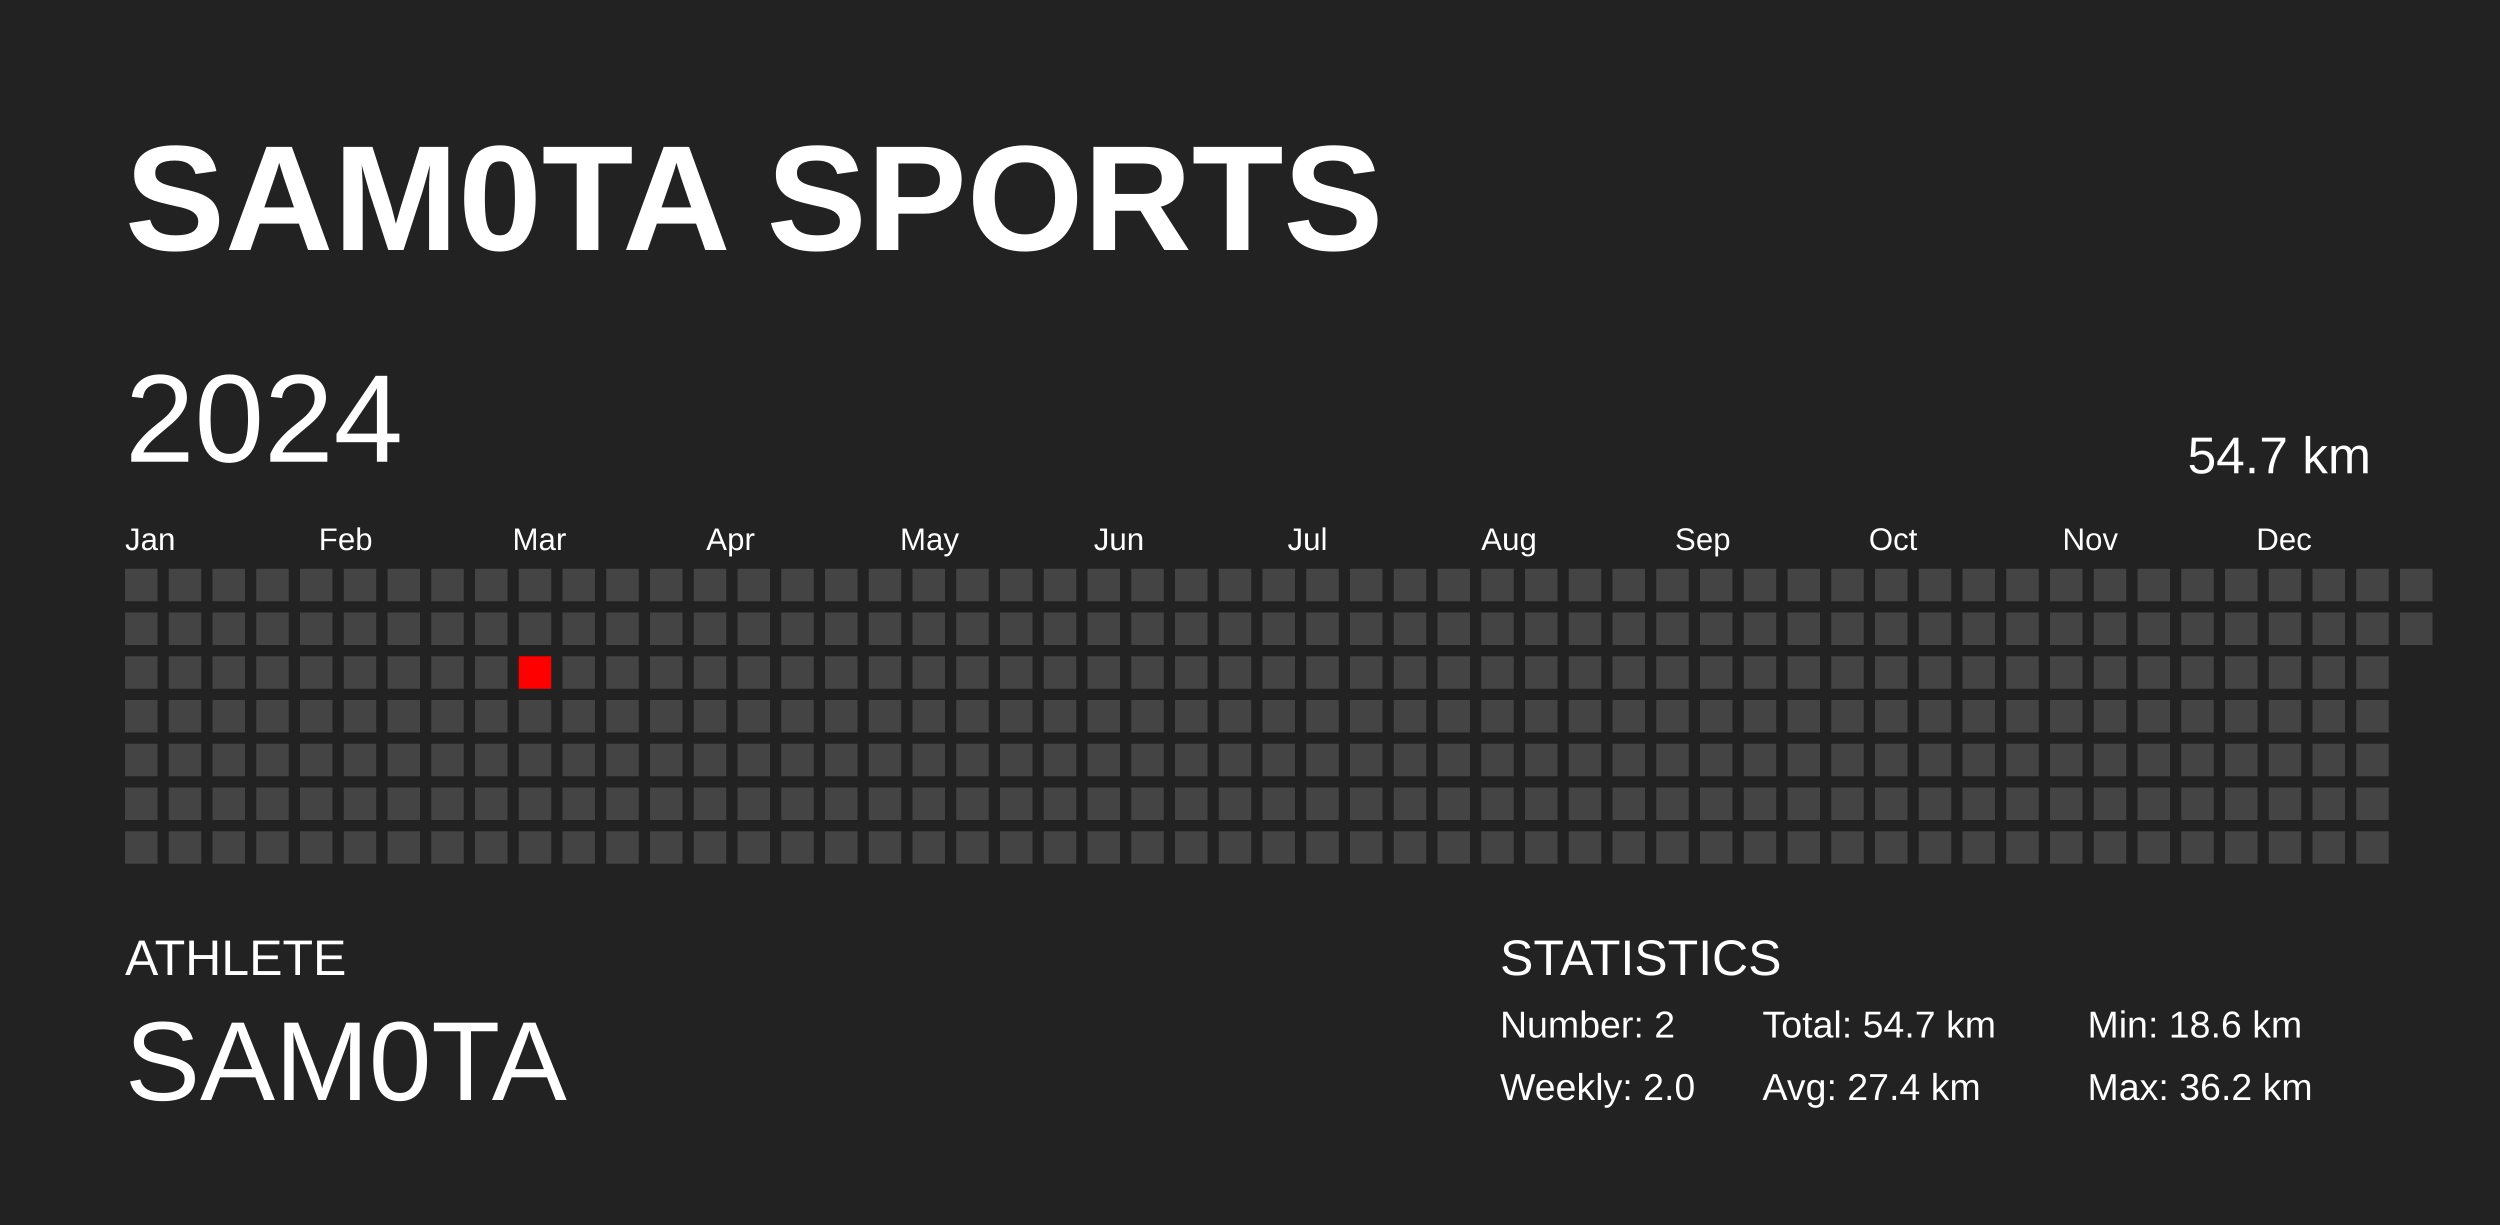
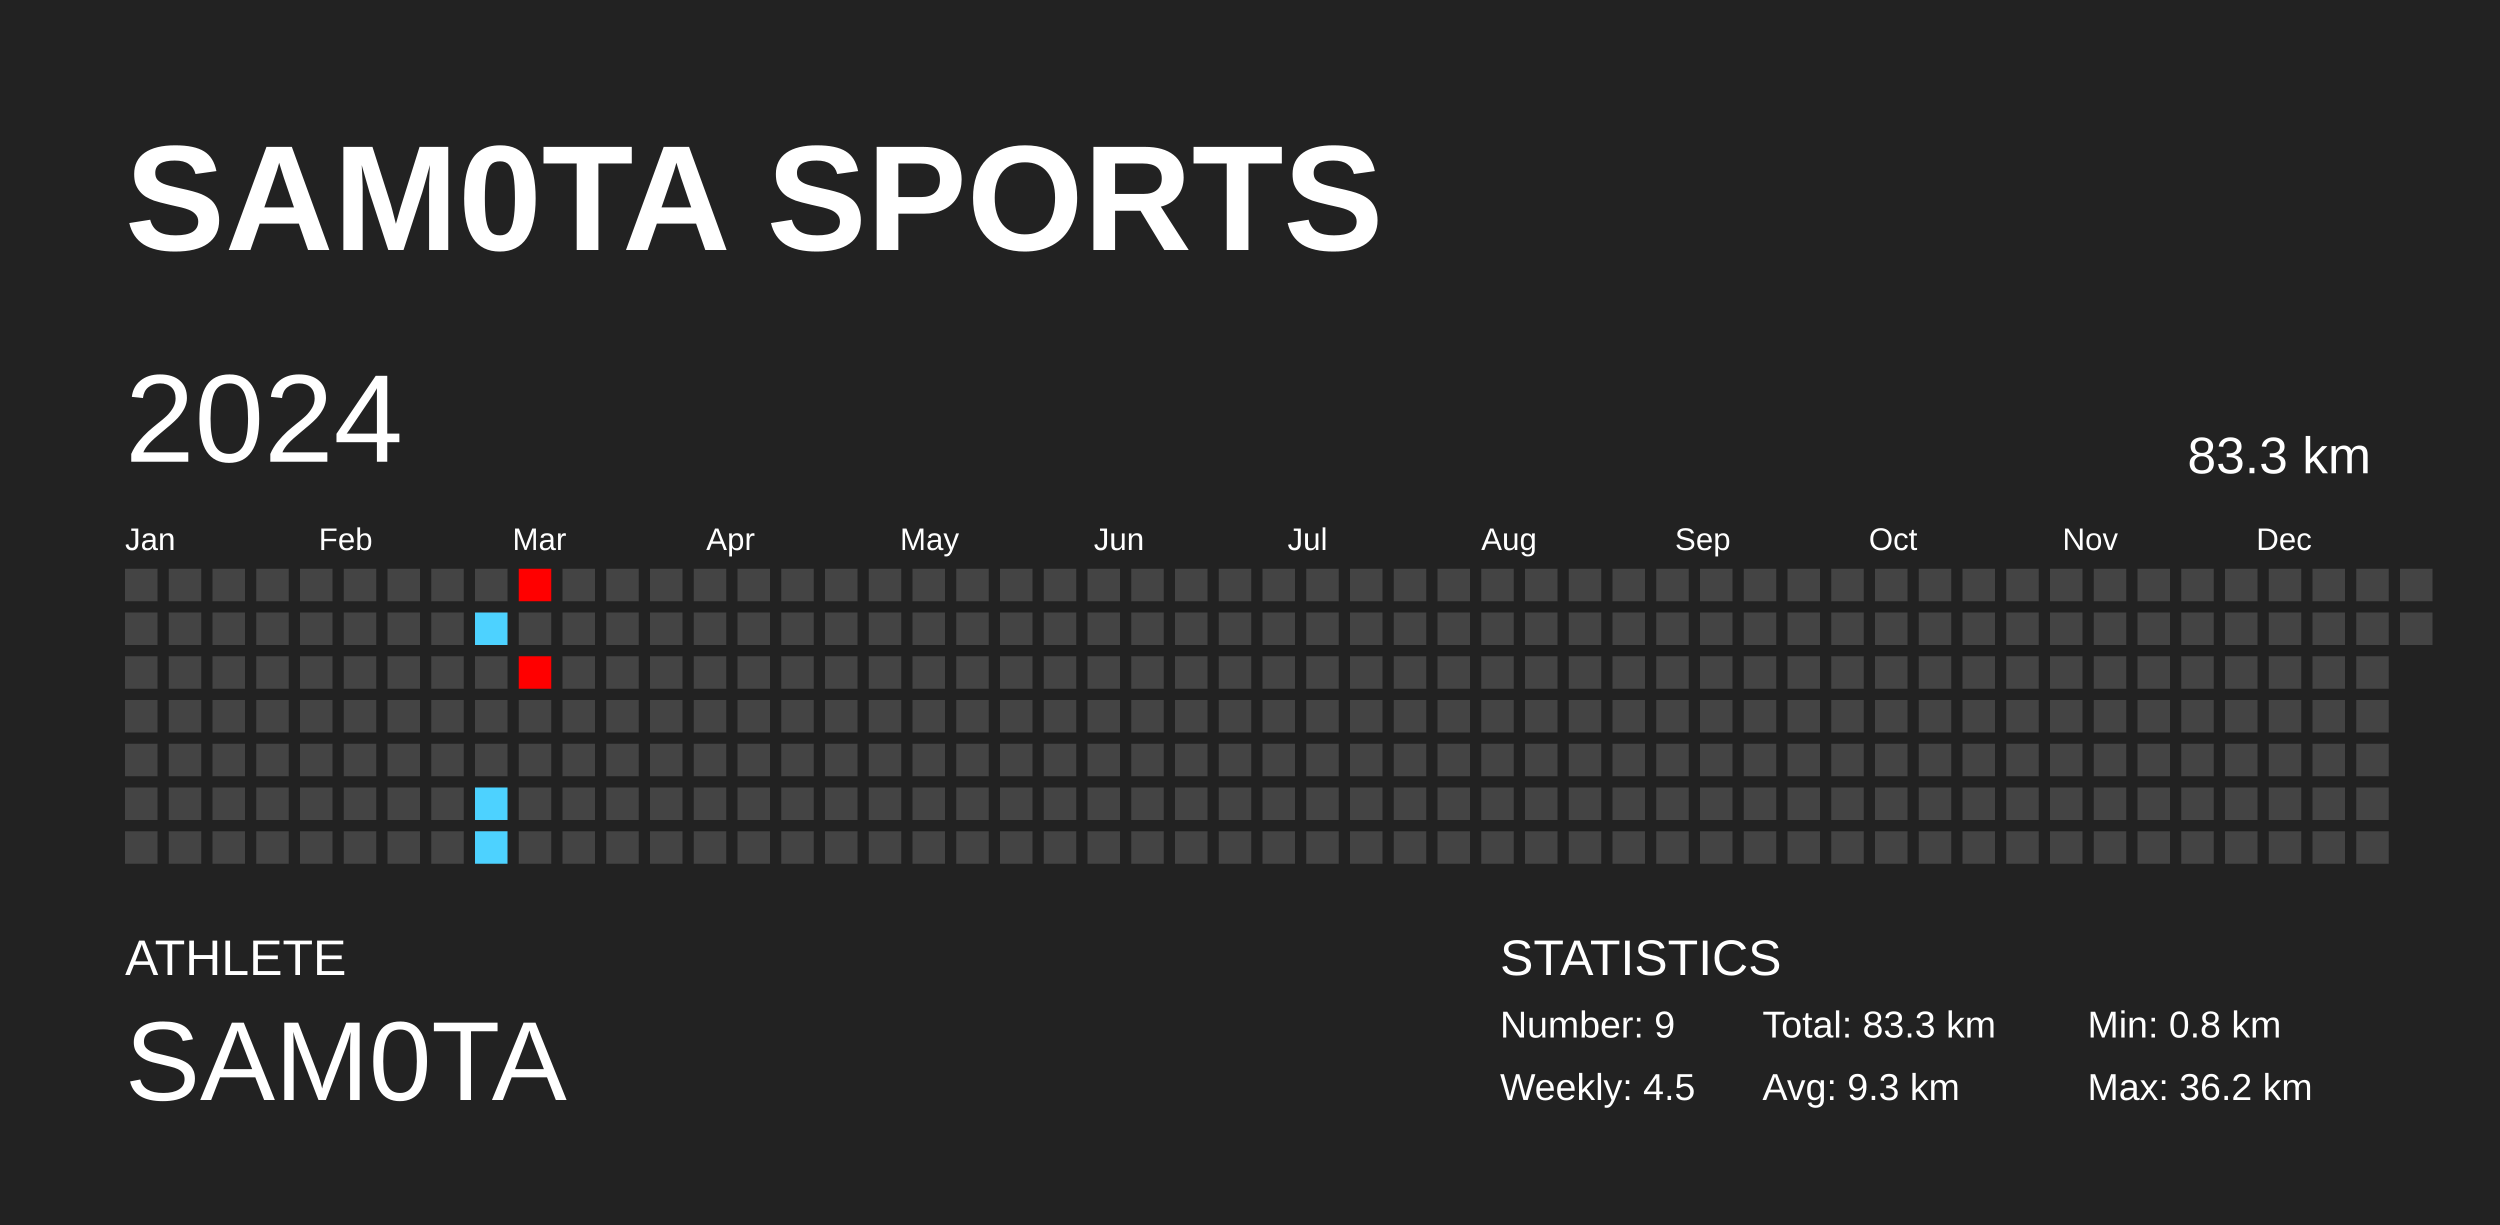
<svg xmlns="http://www.w3.org/2000/svg" baseProfile="full" height="98mm" version="1.1" viewBox="0,0,200,98" width="200mm">
  <defs />
  <rect fill="#222222" height="98" width="200" x="0" y="0" />
  <text fill="#FFFFFF" style="font-size:12px; font-family:Arial; font-weight:bold;" x="10" y="20">SAM0TA SPORTS</text>
  <text fill="#FFFFFF" style="font-size:4px; font-family:Arial" x="10" y="78">ATHLETE</text>
  <text fill="#FFFFFF" style="font-size:9px; font-family:Arial" x="10" y="88">SAM0TA</text>
  <text fill="#FFFFFF" style="font-size:4px; font-family:Arial" x="120" y="78">STATISTICS</text>
-   <text fill="#FFFFFF" style="font-size:3px; font-family:Arial" x="120" y="83">Number: 2</text>
-   <text fill="#FFFFFF" style="font-size:3px; font-family:Arial" x="120" y="88">Weekly: 2.0</text>
-   <text fill="#FFFFFF" style="font-size:3px; font-family:Arial" x="141" y="83">Total: 54.7 km</text>
-   <text fill="#FFFFFF" style="font-size:3px; font-family:Arial" x="141" y="88">Avg: 27.4 km</text>
-   <text fill="#FFFFFF" style="font-size:3px; font-family:Arial" x="167" y="83">Min: 18.6 km</text>
+   <text fill="#FFFFFF" style="font-size:3px; font-family:Arial" x="120" y="83">Number: 9</text>
+   <text fill="#FFFFFF" style="font-size:3px; font-family:Arial" x="120" y="88">Weekly: 4.5</text>
+   <text fill="#FFFFFF" style="font-size:3px; font-family:Arial" x="141" y="83">Total: 83.3 km</text>
+   <text fill="#FFFFFF" style="font-size:3px; font-family:Arial" x="141" y="88">Avg: 9.3 km</text>
+   <text fill="#FFFFFF" style="font-size:3px; font-family:Arial" x="167" y="83">Min: 0.8 km</text>
  <text fill="#FFFFFF" style="font-size:3px; font-family:Arial" x="167" y="88">Max: 36.2 km</text>
  <text dominant-baseline="hanging" fill="#FFFFFF" style="font-size:10.0px; font-family:Arial;" x="10" y="30">2024</text>
-   <text dominant-baseline="hanging" fill="#FFFFFF" style="font-size:4.125px; font-family:Arial;" x="175" y="35">54.7 km</text>
+   <text dominant-baseline="hanging" fill="#FFFFFF" style="font-size:4.125px; font-family:Arial;" x="175" y="35">83.3 km</text>
  <text fill="#FFFFFF" style="font-size:2.5px; font-family:Arial" x="10.0" y="44">Jan</text>
  <text fill="#FFFFFF" style="font-size:2.5px; font-family:Arial" x="25.5" y="44">Feb</text>
  <text fill="#FFFFFF" style="font-size:2.5px; font-family:Arial" x="41.0" y="44">Mar</text>
  <text fill="#FFFFFF" style="font-size:2.5px; font-family:Arial" x="56.5" y="44">Apr</text>
  <text fill="#FFFFFF" style="font-size:2.5px; font-family:Arial" x="72.0" y="44">May</text>
  <text fill="#FFFFFF" style="font-size:2.5px; font-family:Arial" x="87.5" y="44">Jun</text>
  <text fill="#FFFFFF" style="font-size:2.5px; font-family:Arial" x="103.0" y="44">Jul</text>
  <text fill="#FFFFFF" style="font-size:2.5px; font-family:Arial" x="118.5" y="44">Aug</text>
  <text fill="#FFFFFF" style="font-size:2.5px; font-family:Arial" x="134.0" y="44">Sep</text>
  <text fill="#FFFFFF" style="font-size:2.5px; font-family:Arial" x="149.5" y="44">Oct</text>
  <text fill="#FFFFFF" style="font-size:2.5px; font-family:Arial" x="165.0" y="44">Nov</text>
  <text fill="#FFFFFF" style="font-size:2.5px; font-family:Arial" x="180.5" y="44">Dec</text>
  <rect fill="#444444" height="2.6" width="2.6" x="10.0" y="45.5" />
  <rect fill="#444444" height="2.6" width="2.6" x="10.0" y="49.0" />
  <rect fill="#444444" height="2.6" width="2.6" x="10.0" y="52.5" />
  <rect fill="#444444" height="2.6" width="2.6" x="10.0" y="56.0" />
  <rect fill="#444444" height="2.6" width="2.6" x="10.0" y="59.5" />
  <rect fill="#444444" height="2.6" width="2.6" x="10.0" y="63.0" />
  <rect fill="#444444" height="2.6" width="2.6" x="10.0" y="66.5" />
  <rect fill="#444444" height="2.6" width="2.6" x="13.5" y="45.5" />
  <rect fill="#444444" height="2.6" width="2.6" x="13.5" y="49.0" />
  <rect fill="#444444" height="2.6" width="2.6" x="13.5" y="52.5" />
  <rect fill="#444444" height="2.6" width="2.6" x="13.5" y="56.0" />
  <rect fill="#444444" height="2.6" width="2.6" x="13.5" y="59.5" />
  <rect fill="#444444" height="2.6" width="2.6" x="13.5" y="63.0" />
  <rect fill="#444444" height="2.6" width="2.6" x="13.5" y="66.5" />
  <rect fill="#444444" height="2.6" width="2.6" x="17.0" y="45.5" />
  <rect fill="#444444" height="2.6" width="2.6" x="17.0" y="49.0" />
  <rect fill="#444444" height="2.6" width="2.6" x="17.0" y="52.5" />
  <rect fill="#444444" height="2.6" width="2.6" x="17.0" y="56.0" />
  <rect fill="#444444" height="2.6" width="2.6" x="17.0" y="59.5" />
  <rect fill="#444444" height="2.6" width="2.6" x="17.0" y="63.0" />
  <rect fill="#444444" height="2.6" width="2.6" x="17.0" y="66.5" />
  <rect fill="#444444" height="2.6" width="2.6" x="20.5" y="45.5" />
  <rect fill="#444444" height="2.6" width="2.6" x="20.5" y="49.0" />
  <rect fill="#444444" height="2.6" width="2.6" x="20.5" y="52.5" />
  <rect fill="#444444" height="2.6" width="2.6" x="20.5" y="56.0" />
  <rect fill="#444444" height="2.6" width="2.6" x="20.5" y="59.5" />
  <rect fill="#444444" height="2.6" width="2.6" x="20.5" y="63.0" />
  <rect fill="#444444" height="2.6" width="2.6" x="20.5" y="66.5" />
  <rect fill="#444444" height="2.6" width="2.6" x="24.0" y="45.5" />
  <rect fill="#444444" height="2.6" width="2.6" x="24.0" y="49.0" />
  <rect fill="#444444" height="2.6" width="2.6" x="24.0" y="52.5" />
  <rect fill="#444444" height="2.6" width="2.6" x="24.0" y="56.0" />
  <rect fill="#444444" height="2.6" width="2.6" x="24.0" y="59.5" />
  <rect fill="#444444" height="2.6" width="2.6" x="24.0" y="63.0" />
  <rect fill="#444444" height="2.6" width="2.6" x="24.0" y="66.5" />
  <rect fill="#444444" height="2.6" width="2.6" x="27.5" y="45.5" />
  <rect fill="#444444" height="2.6" width="2.6" x="27.5" y="49.0" />
  <rect fill="#444444" height="2.6" width="2.6" x="27.5" y="52.5" />
  <rect fill="#444444" height="2.6" width="2.6" x="27.5" y="56.0" />
  <rect fill="#444444" height="2.6" width="2.6" x="27.5" y="59.5" />
  <rect fill="#444444" height="2.6" width="2.6" x="27.5" y="63.0" />
  <rect fill="#444444" height="2.6" width="2.6" x="27.5" y="66.5" />
  <rect fill="#444444" height="2.6" width="2.6" x="31.0" y="45.5" />
  <rect fill="#444444" height="2.6" width="2.6" x="31.0" y="49.0" />
  <rect fill="#444444" height="2.6" width="2.6" x="31.0" y="52.5" />
  <rect fill="#444444" height="2.6" width="2.6" x="31.0" y="56.0" />
  <rect fill="#444444" height="2.6" width="2.6" x="31.0" y="59.5" />
  <rect fill="#444444" height="2.6" width="2.6" x="31.0" y="63.0" />
  <rect fill="#444444" height="2.6" width="2.6" x="31.0" y="66.5" />
  <rect fill="#444444" height="2.6" width="2.6" x="34.5" y="45.5" />
  <rect fill="#444444" height="2.6" width="2.6" x="34.5" y="49.0" />
  <rect fill="#444444" height="2.6" width="2.6" x="34.5" y="52.5" />
  <rect fill="#444444" height="2.6" width="2.6" x="34.5" y="56.0" />
  <rect fill="#444444" height="2.6" width="2.6" x="34.5" y="59.5" />
  <rect fill="#444444" height="2.6" width="2.6" x="34.5" y="63.0" />
  <rect fill="#444444" height="2.6" width="2.6" x="34.5" y="66.5" />
  <rect fill="#444444" height="2.6" width="2.6" x="38.0" y="45.5" />
-   <rect fill="#444444" height="2.6" width="2.6" x="38.0" y="49.0" />
+   <rect fill="#4dd2ff" height="2.6" width="2.6" x="38.0" y="49.0" />
  <rect fill="#444444" height="2.6" width="2.6" x="38.0" y="52.5" />
  <rect fill="#444444" height="2.6" width="2.6" x="38.0" y="56.0" />
  <rect fill="#444444" height="2.6" width="2.6" x="38.0" y="59.5" />
-   <rect fill="#444444" height="2.6" width="2.6" x="38.0" y="63.0" />
-   <rect fill="#444444" height="2.6" width="2.6" x="38.0" y="66.5" />
-   <rect fill="#444444" height="2.6" width="2.6" x="41.5" y="45.5" />
+   <rect fill="#4dd2ff" height="2.6" width="2.6" x="38.0" y="63.0" />
+   <rect fill="#4dd2ff" height="2.6" width="2.6" x="38.0" y="66.5" />
+   <rect fill="red" height="2.6" width="2.6" x="41.5" y="45.5" />
  <rect fill="#444444" height="2.6" width="2.6" x="41.5" y="49.0" />
  <rect fill="red" height="2.6" width="2.6" x="41.5" y="52.5" />
  <rect fill="#444444" height="2.6" width="2.6" x="41.5" y="56.0" />
  <rect fill="#444444" height="2.6" width="2.6" x="41.5" y="59.5" />
  <rect fill="#444444" height="2.6" width="2.6" x="41.5" y="63.0" />
  <rect fill="#444444" height="2.6" width="2.6" x="41.5" y="66.5" />
  <rect fill="#444444" height="2.6" width="2.6" x="45.0" y="45.5" />
  <rect fill="#444444" height="2.6" width="2.6" x="45.0" y="49.0" />
  <rect fill="#444444" height="2.6" width="2.6" x="45.0" y="52.5" />
  <rect fill="#444444" height="2.6" width="2.6" x="45.0" y="56.0" />
  <rect fill="#444444" height="2.6" width="2.6" x="45.0" y="59.5" />
  <rect fill="#444444" height="2.6" width="2.6" x="45.0" y="63.0" />
  <rect fill="#444444" height="2.6" width="2.6" x="45.0" y="66.5" />
  <rect fill="#444444" height="2.6" width="2.6" x="48.5" y="45.5" />
  <rect fill="#444444" height="2.6" width="2.6" x="48.5" y="49.0" />
  <rect fill="#444444" height="2.6" width="2.6" x="48.5" y="52.5" />
  <rect fill="#444444" height="2.6" width="2.6" x="48.5" y="56.0" />
  <rect fill="#444444" height="2.6" width="2.6" x="48.5" y="59.5" />
  <rect fill="#444444" height="2.6" width="2.6" x="48.5" y="63.0" />
  <rect fill="#444444" height="2.6" width="2.6" x="48.5" y="66.5" />
  <rect fill="#444444" height="2.6" width="2.6" x="52.0" y="45.5" />
  <rect fill="#444444" height="2.6" width="2.6" x="52.0" y="49.0" />
  <rect fill="#444444" height="2.6" width="2.6" x="52.0" y="52.5" />
  <rect fill="#444444" height="2.6" width="2.6" x="52.0" y="56.0" />
  <rect fill="#444444" height="2.6" width="2.6" x="52.0" y="59.5" />
  <rect fill="#444444" height="2.6" width="2.6" x="52.0" y="63.0" />
  <rect fill="#444444" height="2.6" width="2.6" x="52.0" y="66.5" />
  <rect fill="#444444" height="2.6" width="2.6" x="55.5" y="45.5" />
  <rect fill="#444444" height="2.6" width="2.6" x="55.5" y="49.0" />
  <rect fill="#444444" height="2.6" width="2.6" x="55.5" y="52.5" />
  <rect fill="#444444" height="2.6" width="2.6" x="55.5" y="56.0" />
  <rect fill="#444444" height="2.6" width="2.6" x="55.5" y="59.5" />
  <rect fill="#444444" height="2.6" width="2.6" x="55.5" y="63.0" />
  <rect fill="#444444" height="2.6" width="2.6" x="55.5" y="66.5" />
  <rect fill="#444444" height="2.6" width="2.6" x="59.0" y="45.5" />
  <rect fill="#444444" height="2.6" width="2.6" x="59.0" y="49.0" />
  <rect fill="#444444" height="2.6" width="2.6" x="59.0" y="52.5" />
  <rect fill="#444444" height="2.6" width="2.6" x="59.0" y="56.0" />
  <rect fill="#444444" height="2.6" width="2.6" x="59.0" y="59.5" />
  <rect fill="#444444" height="2.6" width="2.6" x="59.0" y="63.0" />
  <rect fill="#444444" height="2.6" width="2.6" x="59.0" y="66.5" />
  <rect fill="#444444" height="2.6" width="2.6" x="62.5" y="45.5" />
  <rect fill="#444444" height="2.6" width="2.6" x="62.5" y="49.0" />
  <rect fill="#444444" height="2.6" width="2.6" x="62.5" y="52.5" />
  <rect fill="#444444" height="2.6" width="2.6" x="62.5" y="56.0" />
  <rect fill="#444444" height="2.6" width="2.6" x="62.5" y="59.5" />
  <rect fill="#444444" height="2.6" width="2.6" x="62.5" y="63.0" />
  <rect fill="#444444" height="2.6" width="2.6" x="62.5" y="66.5" />
  <rect fill="#444444" height="2.6" width="2.6" x="66.0" y="45.5" />
  <rect fill="#444444" height="2.6" width="2.6" x="66.0" y="49.0" />
  <rect fill="#444444" height="2.6" width="2.6" x="66.0" y="52.5" />
  <rect fill="#444444" height="2.6" width="2.6" x="66.0" y="56.0" />
  <rect fill="#444444" height="2.6" width="2.6" x="66.0" y="59.5" />
  <rect fill="#444444" height="2.6" width="2.6" x="66.0" y="63.0" />
  <rect fill="#444444" height="2.6" width="2.6" x="66.0" y="66.5" />
  <rect fill="#444444" height="2.6" width="2.6" x="69.5" y="45.5" />
  <rect fill="#444444" height="2.6" width="2.6" x="69.5" y="49.0" />
  <rect fill="#444444" height="2.6" width="2.6" x="69.5" y="52.5" />
  <rect fill="#444444" height="2.6" width="2.6" x="69.5" y="56.0" />
  <rect fill="#444444" height="2.6" width="2.6" x="69.5" y="59.5" />
  <rect fill="#444444" height="2.6" width="2.6" x="69.5" y="63.0" />
  <rect fill="#444444" height="2.6" width="2.6" x="69.5" y="66.5" />
  <rect fill="#444444" height="2.6" width="2.6" x="73.0" y="45.5" />
  <rect fill="#444444" height="2.6" width="2.6" x="73.0" y="49.0" />
  <rect fill="#444444" height="2.6" width="2.6" x="73.0" y="52.5" />
  <rect fill="#444444" height="2.6" width="2.6" x="73.0" y="56.0" />
  <rect fill="#444444" height="2.6" width="2.6" x="73.0" y="59.5" />
  <rect fill="#444444" height="2.6" width="2.6" x="73.0" y="63.0" />
  <rect fill="#444444" height="2.6" width="2.6" x="73.0" y="66.5" />
  <rect fill="#444444" height="2.6" width="2.6" x="76.5" y="45.5" />
  <rect fill="#444444" height="2.6" width="2.6" x="76.5" y="49.0" />
  <rect fill="#444444" height="2.6" width="2.6" x="76.5" y="52.5" />
  <rect fill="#444444" height="2.6" width="2.6" x="76.5" y="56.0" />
  <rect fill="#444444" height="2.6" width="2.6" x="76.5" y="59.5" />
  <rect fill="#444444" height="2.6" width="2.6" x="76.5" y="63.0" />
  <rect fill="#444444" height="2.6" width="2.6" x="76.5" y="66.5" />
  <rect fill="#444444" height="2.6" width="2.6" x="80.0" y="45.5" />
  <rect fill="#444444" height="2.6" width="2.6" x="80.0" y="49.0" />
  <rect fill="#444444" height="2.6" width="2.6" x="80.0" y="52.5" />
  <rect fill="#444444" height="2.6" width="2.6" x="80.0" y="56.0" />
  <rect fill="#444444" height="2.6" width="2.6" x="80.0" y="59.5" />
  <rect fill="#444444" height="2.6" width="2.6" x="80.0" y="63.0" />
  <rect fill="#444444" height="2.6" width="2.6" x="80.0" y="66.5" />
  <rect fill="#444444" height="2.6" width="2.6" x="83.5" y="45.5" />
  <rect fill="#444444" height="2.6" width="2.6" x="83.5" y="49.0" />
  <rect fill="#444444" height="2.6" width="2.6" x="83.5" y="52.5" />
  <rect fill="#444444" height="2.6" width="2.6" x="83.5" y="56.0" />
  <rect fill="#444444" height="2.6" width="2.6" x="83.5" y="59.5" />
  <rect fill="#444444" height="2.6" width="2.6" x="83.5" y="63.0" />
  <rect fill="#444444" height="2.6" width="2.6" x="83.5" y="66.5" />
  <rect fill="#444444" height="2.6" width="2.6" x="87.0" y="45.5" />
  <rect fill="#444444" height="2.6" width="2.6" x="87.0" y="49.0" />
  <rect fill="#444444" height="2.6" width="2.6" x="87.0" y="52.5" />
  <rect fill="#444444" height="2.6" width="2.6" x="87.0" y="56.0" />
  <rect fill="#444444" height="2.6" width="2.6" x="87.0" y="59.5" />
  <rect fill="#444444" height="2.6" width="2.6" x="87.0" y="63.0" />
  <rect fill="#444444" height="2.6" width="2.6" x="87.0" y="66.5" />
  <rect fill="#444444" height="2.6" width="2.6" x="90.5" y="45.5" />
  <rect fill="#444444" height="2.6" width="2.6" x="90.5" y="49.0" />
  <rect fill="#444444" height="2.6" width="2.6" x="90.5" y="52.5" />
  <rect fill="#444444" height="2.6" width="2.6" x="90.5" y="56.0" />
  <rect fill="#444444" height="2.6" width="2.6" x="90.5" y="59.5" />
  <rect fill="#444444" height="2.6" width="2.6" x="90.5" y="63.0" />
  <rect fill="#444444" height="2.6" width="2.6" x="90.5" y="66.5" />
  <rect fill="#444444" height="2.6" width="2.6" x="94.0" y="45.5" />
  <rect fill="#444444" height="2.6" width="2.6" x="94.0" y="49.0" />
  <rect fill="#444444" height="2.6" width="2.6" x="94.0" y="52.5" />
  <rect fill="#444444" height="2.6" width="2.6" x="94.0" y="56.0" />
  <rect fill="#444444" height="2.6" width="2.6" x="94.0" y="59.5" />
  <rect fill="#444444" height="2.6" width="2.6" x="94.0" y="63.0" />
  <rect fill="#444444" height="2.6" width="2.6" x="94.0" y="66.5" />
  <rect fill="#444444" height="2.6" width="2.6" x="97.5" y="45.5" />
  <rect fill="#444444" height="2.6" width="2.6" x="97.5" y="49.0" />
  <rect fill="#444444" height="2.6" width="2.6" x="97.5" y="52.5" />
  <rect fill="#444444" height="2.6" width="2.6" x="97.5" y="56.0" />
  <rect fill="#444444" height="2.6" width="2.6" x="97.5" y="59.5" />
  <rect fill="#444444" height="2.6" width="2.6" x="97.5" y="63.0" />
  <rect fill="#444444" height="2.6" width="2.6" x="97.5" y="66.5" />
  <rect fill="#444444" height="2.6" width="2.6" x="101.0" y="45.5" />
  <rect fill="#444444" height="2.6" width="2.6" x="101.0" y="49.0" />
  <rect fill="#444444" height="2.6" width="2.6" x="101.0" y="52.5" />
  <rect fill="#444444" height="2.6" width="2.6" x="101.0" y="56.0" />
  <rect fill="#444444" height="2.6" width="2.6" x="101.0" y="59.5" />
  <rect fill="#444444" height="2.6" width="2.6" x="101.0" y="63.0" />
  <rect fill="#444444" height="2.6" width="2.6" x="101.0" y="66.5" />
  <rect fill="#444444" height="2.6" width="2.6" x="104.5" y="45.5" />
  <rect fill="#444444" height="2.6" width="2.6" x="104.5" y="49.0" />
  <rect fill="#444444" height="2.6" width="2.6" x="104.5" y="52.5" />
  <rect fill="#444444" height="2.6" width="2.6" x="104.5" y="56.0" />
  <rect fill="#444444" height="2.6" width="2.6" x="104.5" y="59.5" />
  <rect fill="#444444" height="2.6" width="2.6" x="104.5" y="63.0" />
  <rect fill="#444444" height="2.6" width="2.6" x="104.5" y="66.5" />
  <rect fill="#444444" height="2.6" width="2.6" x="108.0" y="45.5" />
  <rect fill="#444444" height="2.6" width="2.6" x="108.0" y="49.0" />
  <rect fill="#444444" height="2.6" width="2.6" x="108.0" y="52.5" />
  <rect fill="#444444" height="2.6" width="2.6" x="108.0" y="56.0" />
  <rect fill="#444444" height="2.6" width="2.6" x="108.0" y="59.5" />
  <rect fill="#444444" height="2.6" width="2.6" x="108.0" y="63.0" />
  <rect fill="#444444" height="2.6" width="2.6" x="108.0" y="66.5" />
  <rect fill="#444444" height="2.6" width="2.6" x="111.5" y="45.5" />
  <rect fill="#444444" height="2.6" width="2.6" x="111.5" y="49.0" />
  <rect fill="#444444" height="2.6" width="2.6" x="111.5" y="52.5" />
  <rect fill="#444444" height="2.6" width="2.6" x="111.5" y="56.0" />
  <rect fill="#444444" height="2.6" width="2.6" x="111.5" y="59.5" />
  <rect fill="#444444" height="2.6" width="2.6" x="111.5" y="63.0" />
  <rect fill="#444444" height="2.6" width="2.6" x="111.5" y="66.5" />
  <rect fill="#444444" height="2.6" width="2.6" x="115.0" y="45.5" />
  <rect fill="#444444" height="2.6" width="2.6" x="115.0" y="49.0" />
  <rect fill="#444444" height="2.6" width="2.6" x="115.0" y="52.5" />
  <rect fill="#444444" height="2.6" width="2.6" x="115.0" y="56.0" />
  <rect fill="#444444" height="2.6" width="2.6" x="115.0" y="59.5" />
  <rect fill="#444444" height="2.6" width="2.6" x="115.0" y="63.0" />
  <rect fill="#444444" height="2.6" width="2.6" x="115.0" y="66.5" />
  <rect fill="#444444" height="2.6" width="2.6" x="118.5" y="45.5" />
  <rect fill="#444444" height="2.6" width="2.6" x="118.5" y="49.0" />
  <rect fill="#444444" height="2.6" width="2.6" x="118.5" y="52.5" />
  <rect fill="#444444" height="2.6" width="2.6" x="118.5" y="56.0" />
  <rect fill="#444444" height="2.6" width="2.6" x="118.5" y="59.5" />
  <rect fill="#444444" height="2.6" width="2.6" x="118.5" y="63.0" />
  <rect fill="#444444" height="2.6" width="2.6" x="118.5" y="66.5" />
  <rect fill="#444444" height="2.6" width="2.6" x="122.0" y="45.5" />
  <rect fill="#444444" height="2.6" width="2.6" x="122.0" y="49.0" />
  <rect fill="#444444" height="2.6" width="2.6" x="122.0" y="52.5" />
  <rect fill="#444444" height="2.6" width="2.6" x="122.0" y="56.0" />
  <rect fill="#444444" height="2.6" width="2.6" x="122.0" y="59.5" />
  <rect fill="#444444" height="2.6" width="2.6" x="122.0" y="63.0" />
  <rect fill="#444444" height="2.6" width="2.6" x="122.0" y="66.5" />
  <rect fill="#444444" height="2.6" width="2.6" x="125.5" y="45.5" />
  <rect fill="#444444" height="2.6" width="2.6" x="125.5" y="49.0" />
  <rect fill="#444444" height="2.6" width="2.6" x="125.5" y="52.5" />
  <rect fill="#444444" height="2.6" width="2.6" x="125.5" y="56.0" />
  <rect fill="#444444" height="2.6" width="2.6" x="125.5" y="59.5" />
  <rect fill="#444444" height="2.6" width="2.6" x="125.5" y="63.0" />
  <rect fill="#444444" height="2.6" width="2.6" x="125.5" y="66.5" />
  <rect fill="#444444" height="2.6" width="2.6" x="129.0" y="45.5" />
  <rect fill="#444444" height="2.6" width="2.6" x="129.0" y="49.0" />
  <rect fill="#444444" height="2.6" width="2.6" x="129.0" y="52.5" />
  <rect fill="#444444" height="2.6" width="2.6" x="129.0" y="56.0" />
  <rect fill="#444444" height="2.6" width="2.6" x="129.0" y="59.5" />
  <rect fill="#444444" height="2.6" width="2.6" x="129.0" y="63.0" />
  <rect fill="#444444" height="2.6" width="2.6" x="129.0" y="66.5" />
  <rect fill="#444444" height="2.6" width="2.6" x="132.5" y="45.5" />
  <rect fill="#444444" height="2.6" width="2.6" x="132.5" y="49.0" />
  <rect fill="#444444" height="2.6" width="2.6" x="132.5" y="52.5" />
  <rect fill="#444444" height="2.6" width="2.6" x="132.5" y="56.0" />
  <rect fill="#444444" height="2.6" width="2.6" x="132.5" y="59.5" />
  <rect fill="#444444" height="2.6" width="2.6" x="132.5" y="63.0" />
  <rect fill="#444444" height="2.6" width="2.6" x="132.5" y="66.5" />
  <rect fill="#444444" height="2.6" width="2.6" x="136.0" y="45.5" />
  <rect fill="#444444" height="2.6" width="2.6" x="136.0" y="49.0" />
  <rect fill="#444444" height="2.6" width="2.6" x="136.0" y="52.5" />
  <rect fill="#444444" height="2.6" width="2.6" x="136.0" y="56.0" />
  <rect fill="#444444" height="2.6" width="2.6" x="136.0" y="59.5" />
  <rect fill="#444444" height="2.6" width="2.6" x="136.0" y="63.0" />
  <rect fill="#444444" height="2.6" width="2.6" x="136.0" y="66.5" />
  <rect fill="#444444" height="2.6" width="2.6" x="139.5" y="45.5" />
  <rect fill="#444444" height="2.6" width="2.6" x="139.5" y="49.0" />
  <rect fill="#444444" height="2.6" width="2.6" x="139.5" y="52.5" />
  <rect fill="#444444" height="2.6" width="2.6" x="139.5" y="56.0" />
  <rect fill="#444444" height="2.6" width="2.6" x="139.5" y="59.5" />
  <rect fill="#444444" height="2.6" width="2.6" x="139.5" y="63.0" />
  <rect fill="#444444" height="2.6" width="2.6" x="139.5" y="66.5" />
  <rect fill="#444444" height="2.6" width="2.6" x="143.0" y="45.5" />
  <rect fill="#444444" height="2.6" width="2.6" x="143.0" y="49.0" />
  <rect fill="#444444" height="2.6" width="2.6" x="143.0" y="52.5" />
  <rect fill="#444444" height="2.6" width="2.6" x="143.0" y="56.0" />
  <rect fill="#444444" height="2.6" width="2.6" x="143.0" y="59.5" />
  <rect fill="#444444" height="2.6" width="2.6" x="143.0" y="63.0" />
  <rect fill="#444444" height="2.6" width="2.6" x="143.0" y="66.5" />
  <rect fill="#444444" height="2.6" width="2.6" x="146.5" y="45.5" />
  <rect fill="#444444" height="2.6" width="2.6" x="146.5" y="49.0" />
  <rect fill="#444444" height="2.6" width="2.6" x="146.5" y="52.5" />
  <rect fill="#444444" height="2.6" width="2.6" x="146.5" y="56.0" />
  <rect fill="#444444" height="2.6" width="2.6" x="146.5" y="59.5" />
  <rect fill="#444444" height="2.6" width="2.6" x="146.5" y="63.0" />
  <rect fill="#444444" height="2.6" width="2.6" x="146.5" y="66.5" />
  <rect fill="#444444" height="2.6" width="2.6" x="150.0" y="45.5" />
  <rect fill="#444444" height="2.6" width="2.6" x="150.0" y="49.0" />
  <rect fill="#444444" height="2.6" width="2.6" x="150.0" y="52.5" />
  <rect fill="#444444" height="2.6" width="2.6" x="150.0" y="56.0" />
  <rect fill="#444444" height="2.6" width="2.6" x="150.0" y="59.5" />
  <rect fill="#444444" height="2.6" width="2.6" x="150.0" y="63.0" />
  <rect fill="#444444" height="2.6" width="2.6" x="150.0" y="66.5" />
  <rect fill="#444444" height="2.6" width="2.6" x="153.5" y="45.5" />
  <rect fill="#444444" height="2.6" width="2.6" x="153.5" y="49.0" />
  <rect fill="#444444" height="2.6" width="2.6" x="153.5" y="52.5" />
  <rect fill="#444444" height="2.6" width="2.6" x="153.5" y="56.0" />
  <rect fill="#444444" height="2.6" width="2.6" x="153.5" y="59.5" />
  <rect fill="#444444" height="2.6" width="2.6" x="153.5" y="63.0" />
  <rect fill="#444444" height="2.6" width="2.6" x="153.5" y="66.5" />
  <rect fill="#444444" height="2.6" width="2.6" x="157.0" y="45.5" />
  <rect fill="#444444" height="2.6" width="2.6" x="157.0" y="49.0" />
  <rect fill="#444444" height="2.6" width="2.6" x="157.0" y="52.5" />
  <rect fill="#444444" height="2.6" width="2.6" x="157.0" y="56.0" />
  <rect fill="#444444" height="2.6" width="2.6" x="157.0" y="59.5" />
  <rect fill="#444444" height="2.6" width="2.6" x="157.0" y="63.0" />
  <rect fill="#444444" height="2.6" width="2.6" x="157.0" y="66.5" />
  <rect fill="#444444" height="2.6" width="2.6" x="160.5" y="45.5" />
  <rect fill="#444444" height="2.6" width="2.6" x="160.5" y="49.0" />
  <rect fill="#444444" height="2.6" width="2.6" x="160.5" y="52.5" />
  <rect fill="#444444" height="2.6" width="2.6" x="160.5" y="56.0" />
  <rect fill="#444444" height="2.6" width="2.6" x="160.5" y="59.5" />
  <rect fill="#444444" height="2.6" width="2.6" x="160.5" y="63.0" />
  <rect fill="#444444" height="2.6" width="2.6" x="160.5" y="66.5" />
  <rect fill="#444444" height="2.6" width="2.6" x="164.0" y="45.5" />
  <rect fill="#444444" height="2.6" width="2.6" x="164.0" y="49.0" />
  <rect fill="#444444" height="2.6" width="2.6" x="164.0" y="52.5" />
  <rect fill="#444444" height="2.6" width="2.6" x="164.0" y="56.0" />
  <rect fill="#444444" height="2.6" width="2.6" x="164.0" y="59.5" />
  <rect fill="#444444" height="2.6" width="2.6" x="164.0" y="63.0" />
  <rect fill="#444444" height="2.6" width="2.6" x="164.0" y="66.5" />
  <rect fill="#444444" height="2.6" width="2.6" x="167.5" y="45.5" />
  <rect fill="#444444" height="2.6" width="2.6" x="167.5" y="49.0" />
  <rect fill="#444444" height="2.6" width="2.6" x="167.5" y="52.5" />
  <rect fill="#444444" height="2.6" width="2.6" x="167.5" y="56.0" />
  <rect fill="#444444" height="2.6" width="2.6" x="167.5" y="59.5" />
  <rect fill="#444444" height="2.6" width="2.6" x="167.5" y="63.0" />
  <rect fill="#444444" height="2.6" width="2.6" x="167.5" y="66.5" />
  <rect fill="#444444" height="2.6" width="2.6" x="171.0" y="45.5" />
  <rect fill="#444444" height="2.6" width="2.6" x="171.0" y="49.0" />
  <rect fill="#444444" height="2.6" width="2.6" x="171.0" y="52.5" />
  <rect fill="#444444" height="2.6" width="2.6" x="171.0" y="56.0" />
  <rect fill="#444444" height="2.6" width="2.6" x="171.0" y="59.5" />
  <rect fill="#444444" height="2.6" width="2.6" x="171.0" y="63.0" />
  <rect fill="#444444" height="2.6" width="2.6" x="171.0" y="66.5" />
  <rect fill="#444444" height="2.6" width="2.6" x="174.5" y="45.5" />
  <rect fill="#444444" height="2.6" width="2.6" x="174.5" y="49.0" />
  <rect fill="#444444" height="2.6" width="2.6" x="174.5" y="52.5" />
  <rect fill="#444444" height="2.6" width="2.6" x="174.5" y="56.0" />
  <rect fill="#444444" height="2.6" width="2.6" x="174.5" y="59.5" />
  <rect fill="#444444" height="2.6" width="2.6" x="174.5" y="63.0" />
  <rect fill="#444444" height="2.6" width="2.6" x="174.5" y="66.5" />
  <rect fill="#444444" height="2.6" width="2.6" x="178.0" y="45.5" />
  <rect fill="#444444" height="2.6" width="2.6" x="178.0" y="49.0" />
  <rect fill="#444444" height="2.6" width="2.6" x="178.0" y="52.5" />
  <rect fill="#444444" height="2.6" width="2.6" x="178.0" y="56.0" />
  <rect fill="#444444" height="2.6" width="2.6" x="178.0" y="59.5" />
  <rect fill="#444444" height="2.6" width="2.6" x="178.0" y="63.0" />
  <rect fill="#444444" height="2.6" width="2.6" x="178.0" y="66.5" />
  <rect fill="#444444" height="2.6" width="2.6" x="181.5" y="45.5" />
  <rect fill="#444444" height="2.6" width="2.6" x="181.5" y="49.0" />
  <rect fill="#444444" height="2.6" width="2.6" x="181.5" y="52.5" />
  <rect fill="#444444" height="2.6" width="2.6" x="181.5" y="56.0" />
  <rect fill="#444444" height="2.6" width="2.6" x="181.5" y="59.5" />
  <rect fill="#444444" height="2.6" width="2.6" x="181.5" y="63.0" />
  <rect fill="#444444" height="2.6" width="2.6" x="181.5" y="66.5" />
  <rect fill="#444444" height="2.6" width="2.6" x="185.0" y="45.5" />
  <rect fill="#444444" height="2.6" width="2.6" x="185.0" y="49.0" />
  <rect fill="#444444" height="2.6" width="2.6" x="185.0" y="52.5" />
  <rect fill="#444444" height="2.6" width="2.6" x="185.0" y="56.0" />
  <rect fill="#444444" height="2.6" width="2.6" x="185.0" y="59.5" />
  <rect fill="#444444" height="2.6" width="2.6" x="185.0" y="63.0" />
  <rect fill="#444444" height="2.6" width="2.6" x="185.0" y="66.5" />
  <rect fill="#444444" height="2.6" width="2.6" x="188.5" y="45.5" />
  <rect fill="#444444" height="2.6" width="2.6" x="188.5" y="49.0" />
  <rect fill="#444444" height="2.6" width="2.6" x="188.5" y="52.5" />
  <rect fill="#444444" height="2.6" width="2.6" x="188.5" y="56.0" />
  <rect fill="#444444" height="2.6" width="2.6" x="188.5" y="59.5" />
  <rect fill="#444444" height="2.6" width="2.6" x="188.5" y="63.0" />
  <rect fill="#444444" height="2.6" width="2.6" x="188.5" y="66.5" />
  <rect fill="#444444" height="2.6" width="2.6" x="192.0" y="45.5" />
  <rect fill="#444444" height="2.6" width="2.6" x="192.0" y="49.0" />
</svg>
